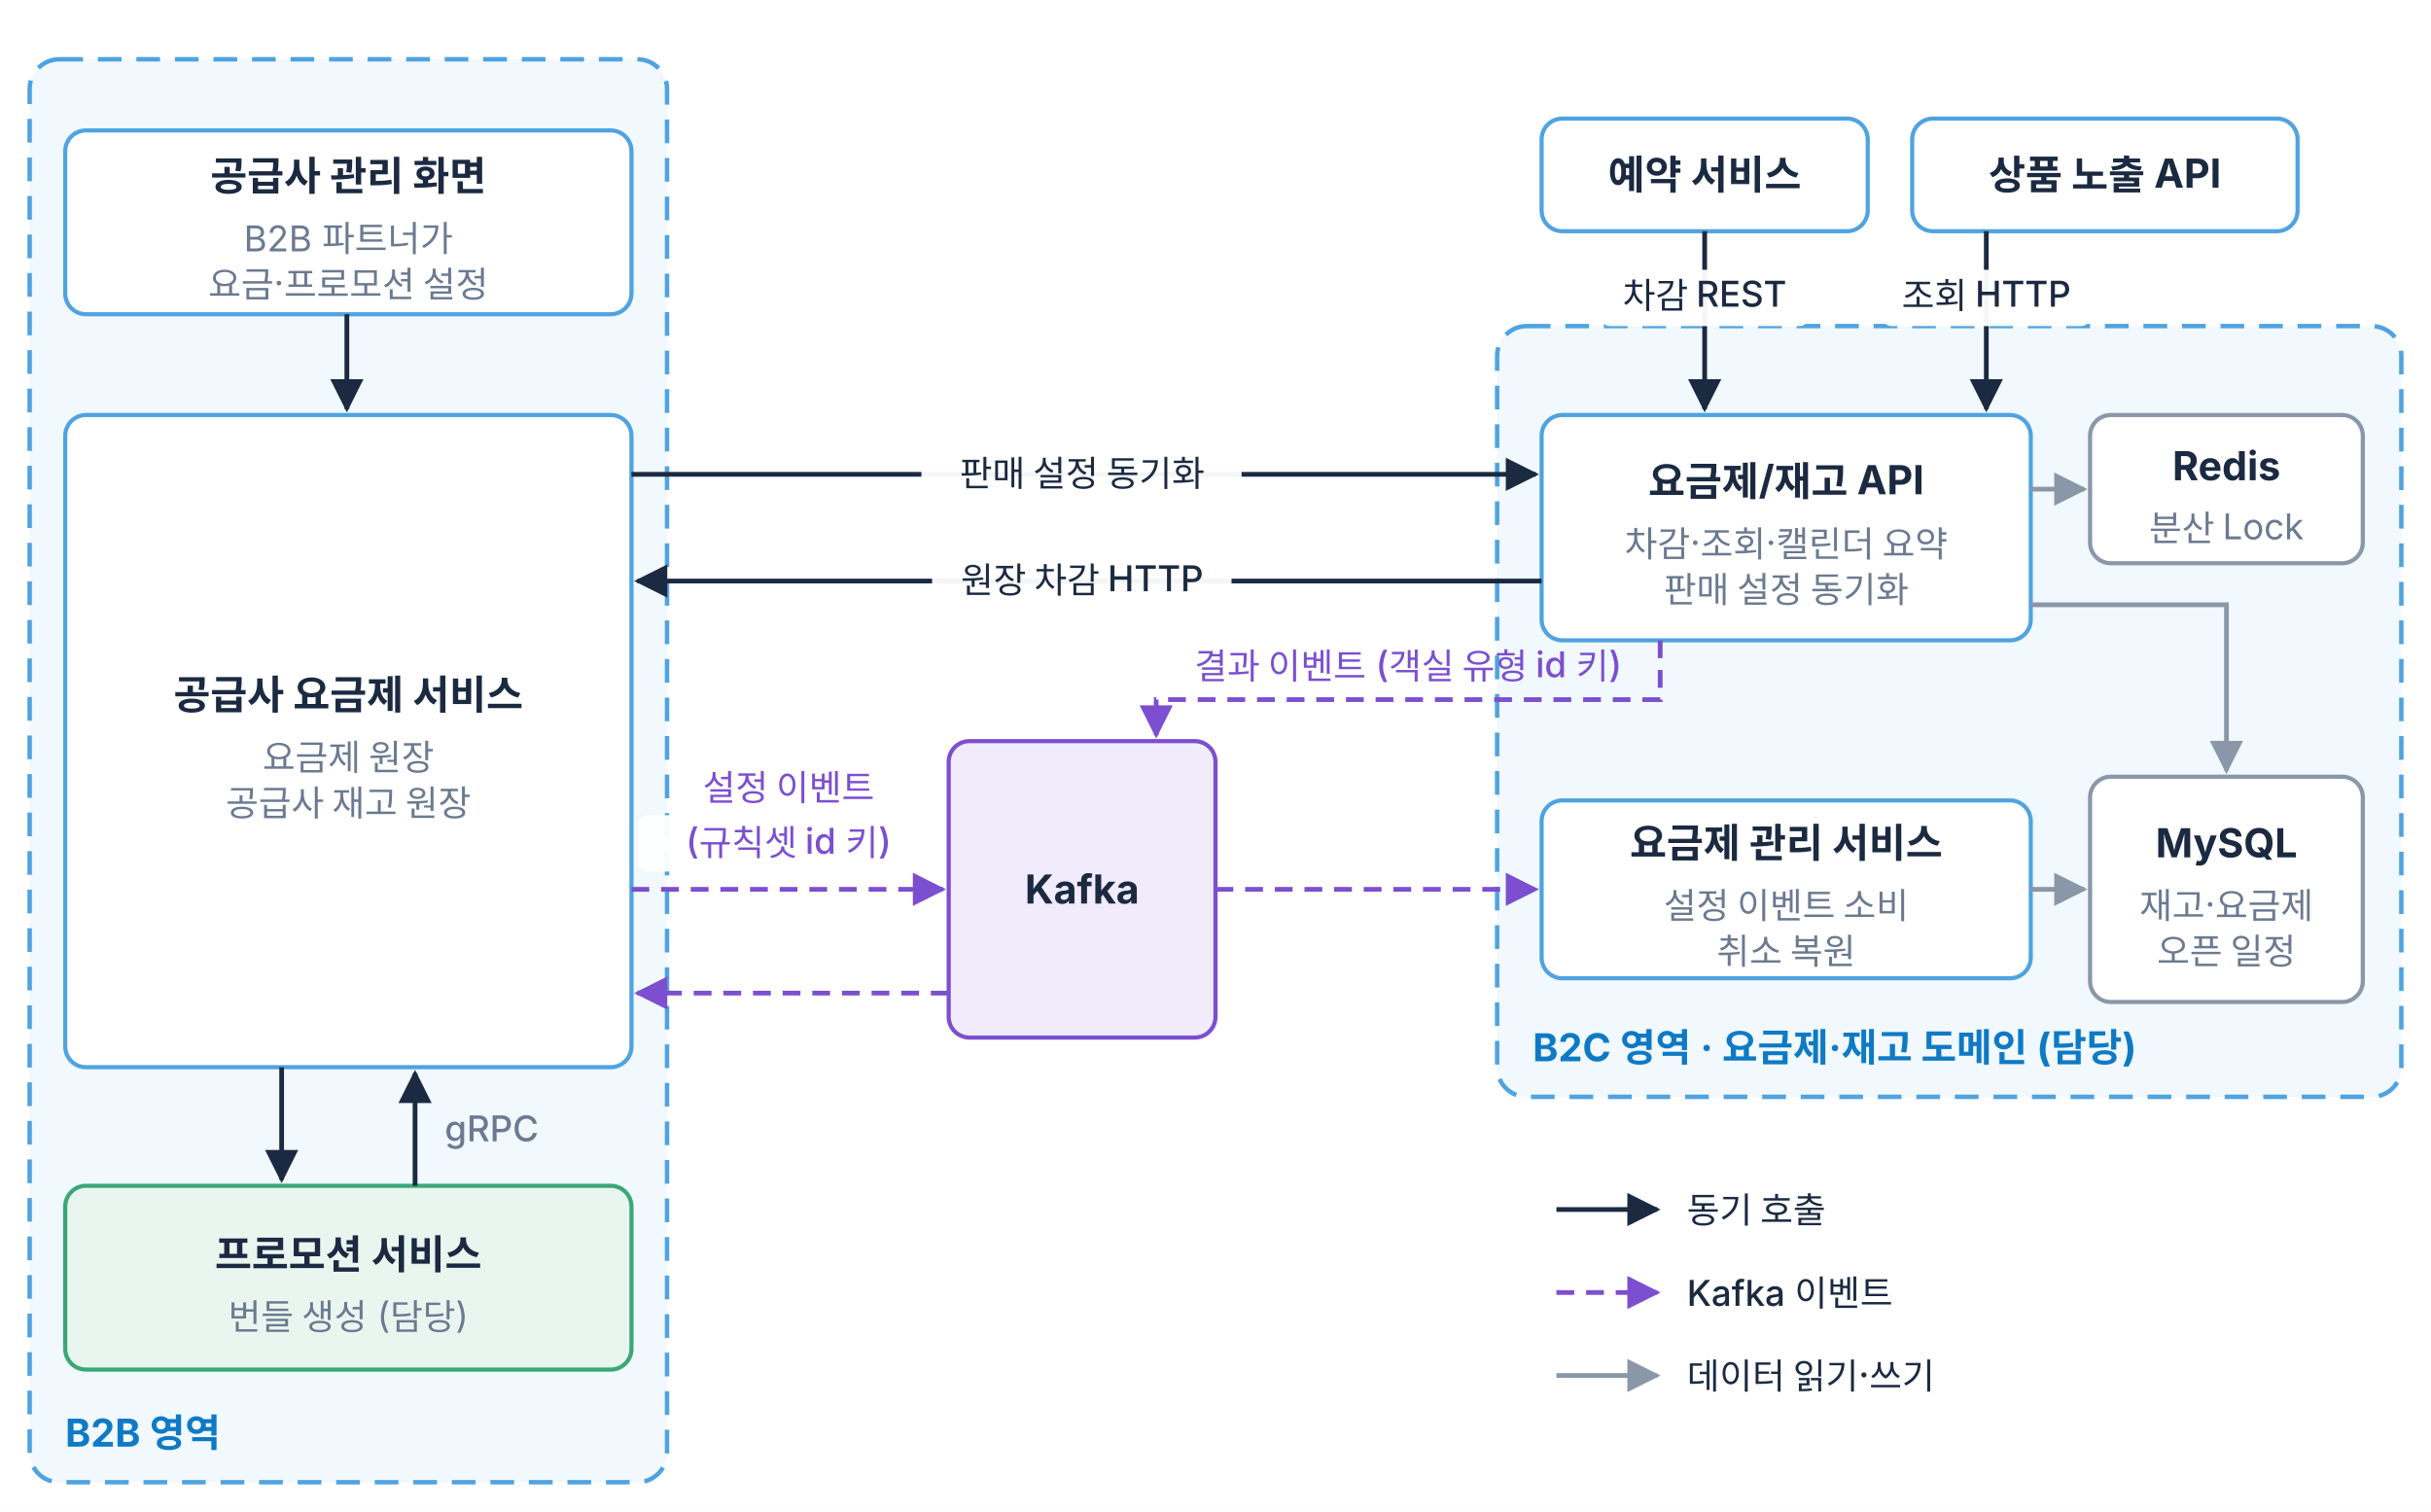
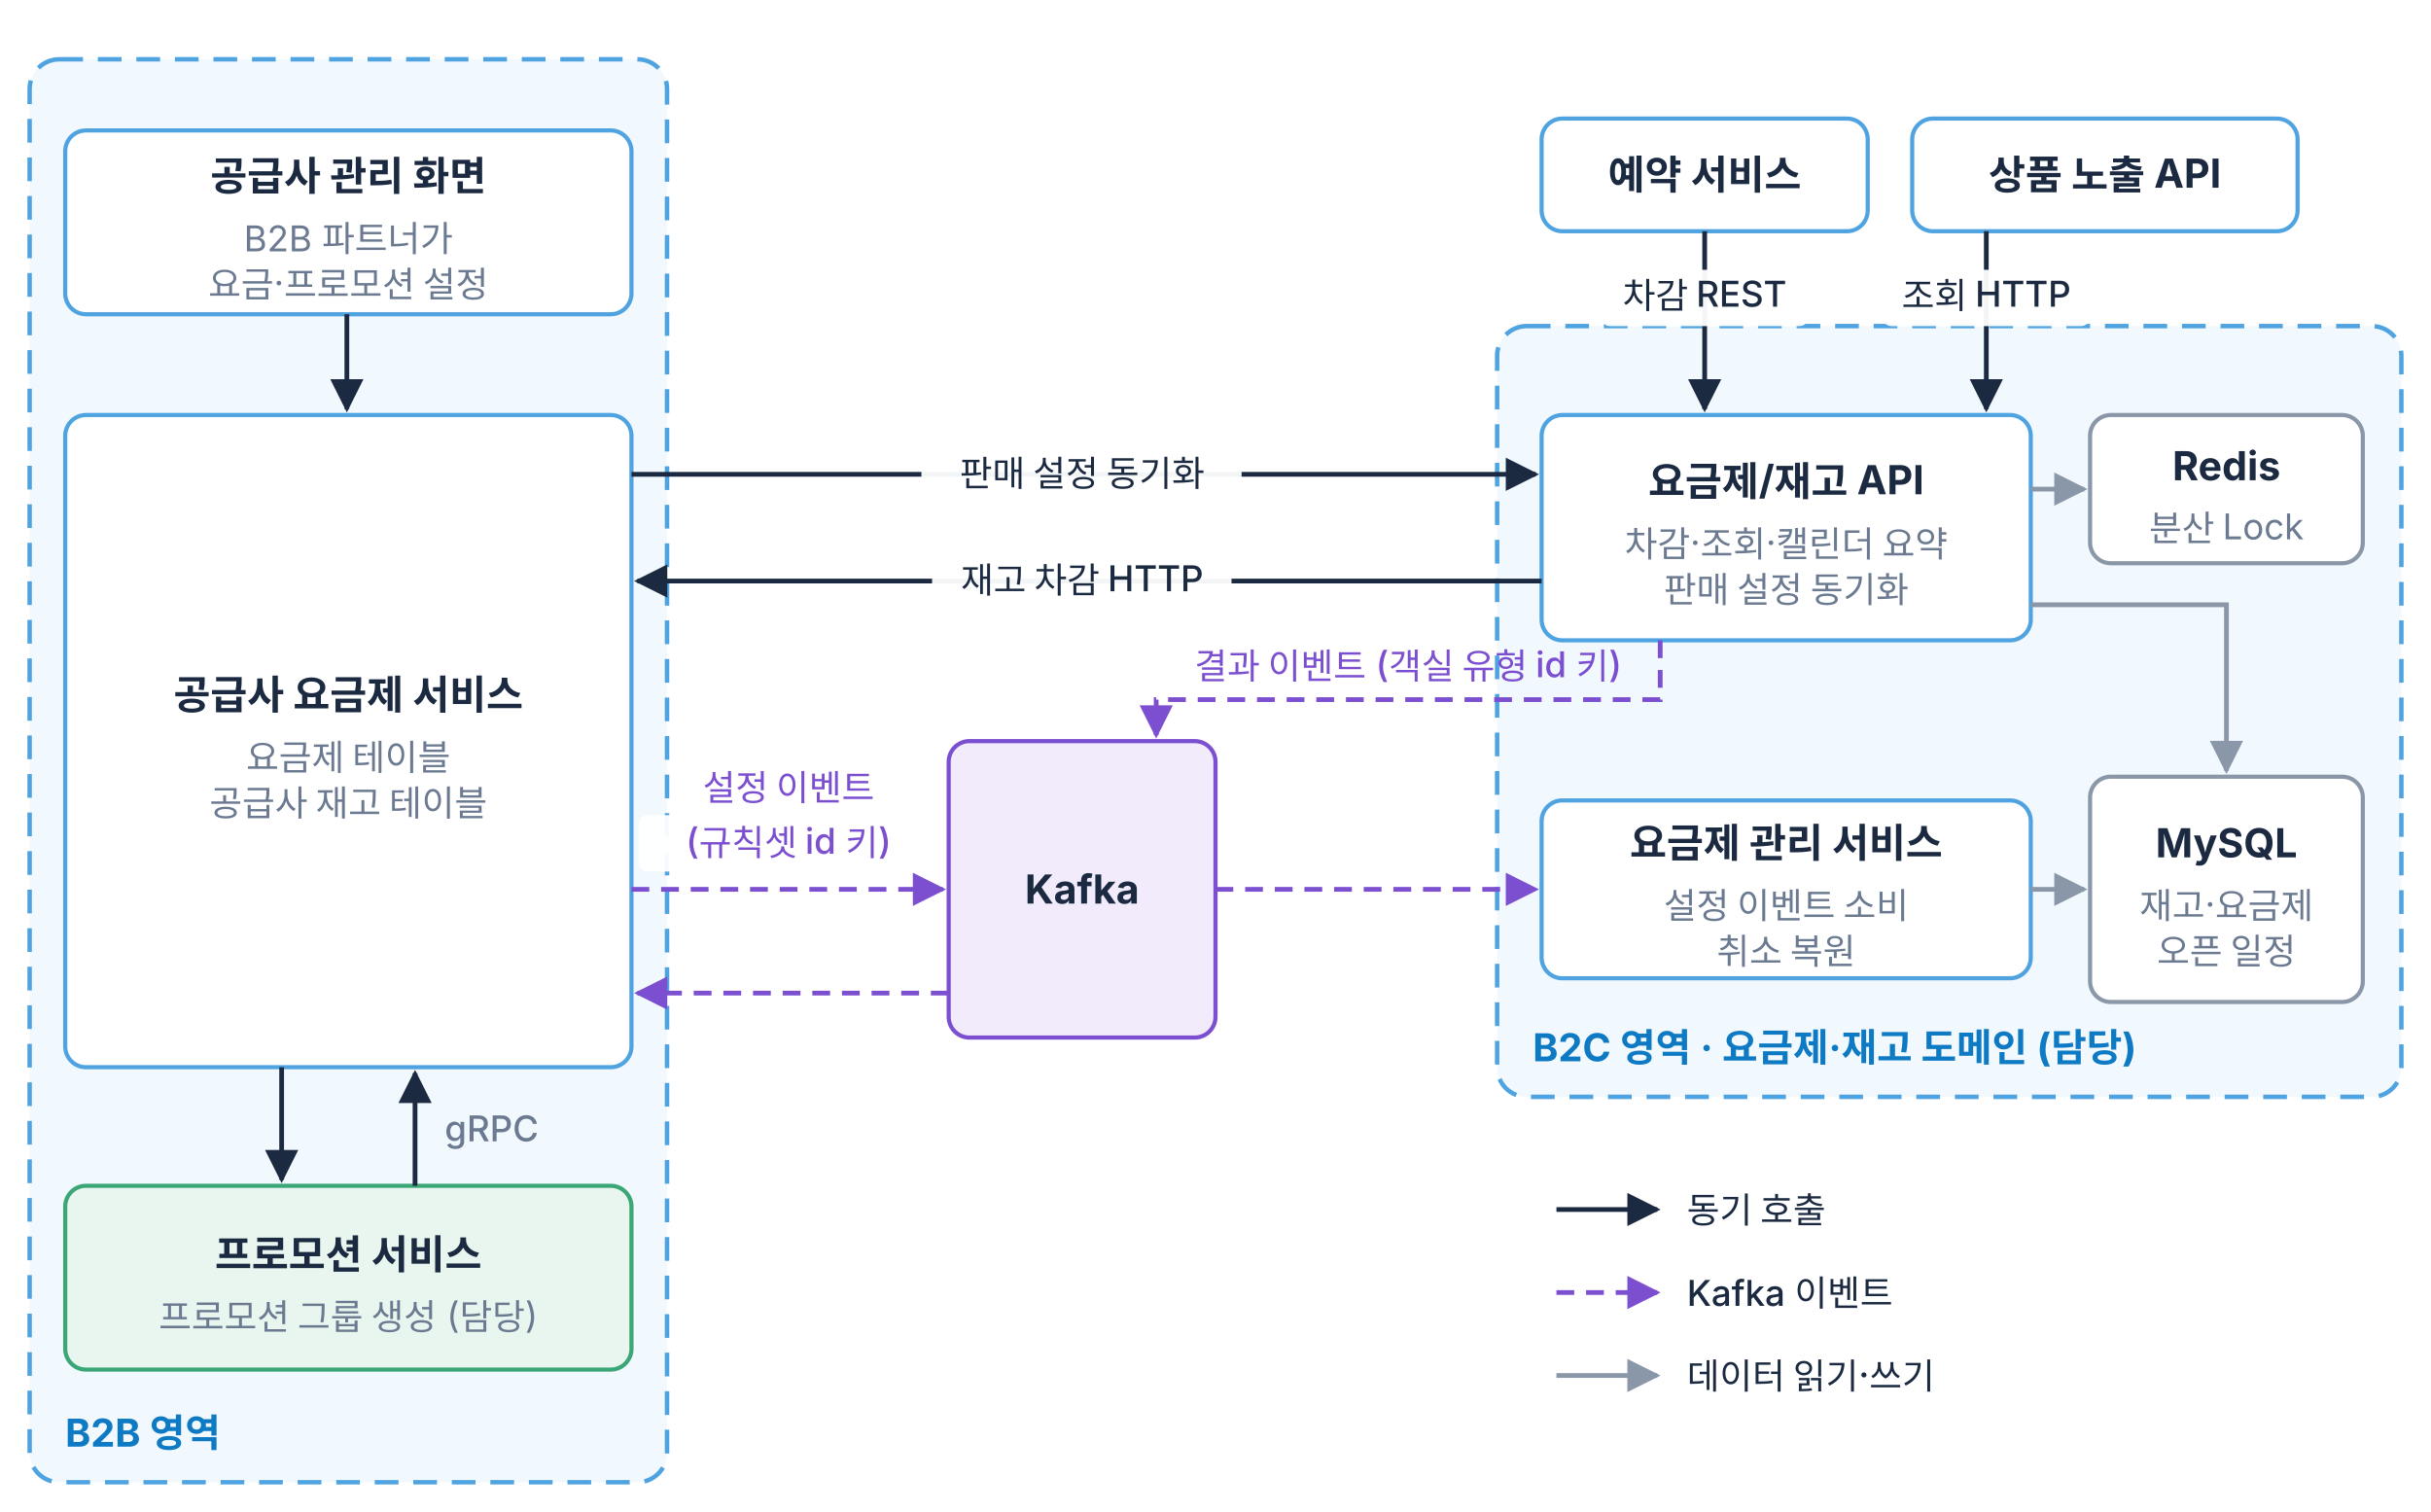
<svg xmlns="http://www.w3.org/2000/svg" viewBox="0 0 820 510" width="100%" font-family="Pretendard, -apple-system, Apple SD Gothic Neo, Malgun Gothic, Noto Sans KR, sans-serif" style="max-width:820px;background:#fff">
  <defs>
    <marker id="arr-ink" viewBox="0 0 10 10" refX="9" refY="5" markerWidth="7" markerHeight="7" orient="auto-start-reverse">
      <path d="M0,0 L10,5 L0,10 z" fill="#1B2A41" />
    </marker>
    <marker id="arr-sky" viewBox="0 0 10 10" refX="9" refY="5" markerWidth="7" markerHeight="7" orient="auto-start-reverse">
      <path d="M0,0 L10,5 L0,10 z" fill="#0E7AC4" />
    </marker>
    <marker id="arr-gray" viewBox="0 0 10 10" refX="9" refY="5" markerWidth="7" markerHeight="7" orient="auto-start-reverse">
      <path d="M0,0 L10,5 L0,10 z" fill="#8A97A8" />
    </marker>
    <marker id="arr-purple" viewBox="0 0 10 10" refX="9" refY="5" markerWidth="7" markerHeight="7" orient="auto-start-reverse">
      <path d="M0,0 L10,5 L0,10 z" fill="#7B4FD0" />
    </marker>
    <marker id="arr-good" viewBox="0 0 10 10" refX="9" refY="5" markerWidth="7" markerHeight="7" orient="auto-start-reverse">
      <path d="M0,0 L10,5 L0,10 z" fill="#3BA776" />
    </marker>
    <marker id="arr-red" viewBox="0 0 10 10" refX="9" refY="5" markerWidth="7" markerHeight="7" orient="auto-start-reverse">
      <path d="M0,0 L10,5 L0,10 z" fill="#D9534F" />
    </marker>
  </defs>
  <rect width="820" height="510" fill="#ffffff" />
  <rect x="10" y="20" width="215" height="480" rx="10" fill="#F1F8FE" stroke="#4FA3E0" stroke-width="1.5" stroke-dasharray="8 5" />
  <text x="22" y="488" text-anchor="start" font-size="13" font-weight="700" fill="#0E7AC4">B2B 영역</text>
  <rect x="505" y="110" width="305" height="260" rx="10" fill="#F1F8FE" stroke="#4FA3E0" stroke-width="1.5" stroke-dasharray="8 5" />
  <text x="517" y="358" text-anchor="start" font-size="13" font-weight="700" fill="#0E7AC4">B2C 영역 · 요금제·재고 도메인 (담당)</text>
  <rect x="22" y="44" width="191" height="62" rx="7" fill="#FFFFFF" stroke="#4FA3E0" stroke-width="1.4" />
  <text x="117.5" y="64.2" text-anchor="middle" font-size="13.5" font-weight="700" fill="#1B2A41">공급사 관리 화면</text>
  <text x="117.5" y="84.8" text-anchor="middle" font-size="12" fill="#6B7A90">B2B 파트너가</text>
  <text x="117.5" y="100.2" text-anchor="middle" font-size="12" fill="#6B7A90">요금·프로모션 설정</text>
  <rect x="22" y="140" width="191" height="220" rx="7" fill="#FFFFFF" stroke="#4FA3E0" stroke-width="1.4" />
  <text x="117.5" y="239.2" text-anchor="middle" font-size="13.5" font-weight="700" fill="#1B2A41">공급사 요금제 서비스</text>
-   <text x="117.5" y="259.8" text-anchor="middle" font-size="12" fill="#6B7A90">요금제 원장</text>
-   <text x="117.5" y="275.2" text-anchor="middle" font-size="12" fill="#6B7A90">공급사 재고 원장</text>
+   <text x="117.5" y="259.8" text-anchor="middle" font-size="12" fill="#6B7A90">요금제 테이블</text>
+   <text x="117.5" y="275.2" text-anchor="middle" font-size="12" fill="#6B7A90">공급사 재고 테이블</text>
  <rect x="22" y="400" width="191" height="62" rx="7" fill="#E8F6EF" stroke="#3BA776" stroke-width="1.4" />
  <text x="117.5" y="428.0" text-anchor="middle" font-size="13.5" font-weight="700" fill="#1B2A41">프로모션 서비스</text>
-   <text x="117.5" y="448.5" text-anchor="middle" font-size="12" fill="#6B7A90">번들 생성 (담당)</text>
+   <text x="117.5" y="448.5" text-anchor="middle" font-size="12" fill="#6B7A90">프로모션 그룹 생성 (담당)</text>
  <path d="M 117 106 L 117 138" fill="none" stroke="#1B2A41" stroke-width="1.6" marker-end="url(#arr-ink)" />
  <path d="M 95 360 L 95 398" fill="none" stroke="#1B2A41" stroke-width="1.6" marker-end="url(#arr-ink)" />
  <path d="M 140 400 L 140 362" fill="none" stroke="#1B2A41" stroke-width="1.6" marker-end="url(#arr-ink)" />
  <text x="150" y="385" text-anchor="start" font-size="12" font-weight="500" fill="#6B7A90">gRPC</text>
  <rect x="520" y="140" width="165" height="76" rx="7" fill="#FFFFFF" stroke="#4FA3E0" stroke-width="1.4" />
  <text x="602.5" y="167.2" text-anchor="middle" font-size="13.5" font-weight="700" fill="#1B2A41">요금제/재고 API</text>
  <text x="602.5" y="187.8" text-anchor="middle" font-size="12" fill="#6B7A90">차감·조회·캘린더 요약</text>
  <text x="602.5" y="203.2" text-anchor="middle" font-size="12" fill="#6B7A90">판매 설정 동기화</text>
  <rect x="520" y="270" width="165" height="60" rx="7" fill="#FFFFFF" stroke="#4FA3E0" stroke-width="1.4" />
  <text x="602.5" y="289.2" text-anchor="middle" font-size="13.5" font-weight="700" fill="#1B2A41">요금제 관리 서비스</text>
  <text x="602.5" y="309.8" text-anchor="middle" font-size="12" fill="#6B7A90">설정 이벤트 소비</text>
  <text x="602.5" y="325.2" text-anchor="middle" font-size="12" fill="#6B7A90">취소 복원</text>
  <rect x="705" y="140" width="92" height="50" rx="7" fill="#FFFFFF" stroke="#8A97A8" stroke-width="1.4" />
  <text x="751.0" y="162.0" text-anchor="middle" font-size="13.5" font-weight="700" fill="#1B2A41">Redis</text>
  <text x="751.0" y="182.5" text-anchor="middle" font-size="12" fill="#6B7A90">분산 Lock</text>
  <rect x="705" y="262" width="92" height="76" rx="7" fill="#FFFFFF" stroke="#8A97A8" stroke-width="1.4" />
  <text x="751.0" y="289.2" text-anchor="middle" font-size="13.5" font-weight="700" fill="#1B2A41">MySQL</text>
  <text x="751.0" y="309.8" text-anchor="middle" font-size="12" fill="#6B7A90">재고·요금제</text>
  <text x="751.0" y="325.2" text-anchor="middle" font-size="12" fill="#6B7A90">오픈 일정</text>
  <path d="M 685 165 L 703 165" fill="none" stroke="#8A97A8" stroke-width="1.6" marker-end="url(#arr-gray)" />
  <path d="M 685 204 L 751 204 L 751 260" fill="none" stroke="#8A97A8" stroke-width="1.6" marker-end="url(#arr-gray)" />
  <path d="M 685 300 L 703 300" fill="none" stroke="#8A97A8" stroke-width="1.6" marker-end="url(#arr-gray)" />
  <rect x="520" y="40" width="110" height="38" rx="7" fill="#FFFFFF" stroke="#4FA3E0" stroke-width="1.4" />
  <text x="575.0" y="63.8" text-anchor="middle" font-size="13.5" font-weight="700" fill="#1B2A41">예약 서비스</text>
  <rect x="645" y="40" width="130" height="38" rx="7" fill="#FFFFFF" stroke="#4FA3E0" stroke-width="1.4" />
  <text x="710.0" y="63.8" text-anchor="middle" font-size="13.5" font-weight="700" fill="#1B2A41">상품 노출 API</text>
  <path d="M 575 78 L 575 138" fill="none" stroke="#1B2A41" stroke-width="1.6" marker-end="url(#arr-ink)" />
  <path d="M 670 78 L 670 138" fill="none" stroke="#1B2A41" stroke-width="1.6" marker-end="url(#arr-ink)" />
  <rect x="540.0" y="91.0" width="70" height="19" fill="#FFFFFF" opacity="0.95" rx="3" />
  <text x="575" y="104" text-anchor="middle" font-size="12" font-weight="500" fill="#1B2A41">차감 REST</text>
  <rect x="635.0" y="91.0" width="70" height="19" fill="#FFFFFF" opacity="0.95" rx="3" />
  <text x="670" y="104" text-anchor="middle" font-size="12" font-weight="500" fill="#1B2A41">조회 HTTP</text>
  <path d="M 213 160 L 518 160" fill="none" stroke="#1B2A41" stroke-width="1.6" marker-end="url(#arr-ink)" />
  <rect x="310.8" y="151.0" width="108" height="19" fill="#FFFFFF" opacity="0.95" rx="3" />
  <text x="365" y="164" text-anchor="middle" font-size="12" font-weight="500" fill="#1B2A41">판매 설정 동기화</text>
  <path d="M 520 196 L 215 196" fill="none" stroke="#1B2A41" stroke-width="1.6" marker-end="url(#arr-ink)" />
  <rect x="314.4" y="187.0" width="101" height="19" fill="#FFFFFF" opacity="0.95" rx="3" />
-   <text x="365" y="200" text-anchor="middle" font-size="12" font-weight="500" fill="#1B2A41">원장 차감 HTTP</text>
+   <text x="365" y="200" text-anchor="middle" font-size="12" font-weight="500" fill="#1B2A41">재고 차감 HTTP</text>
  <rect x="320" y="250" width="90" height="100" rx="7" fill="#F1EBFB" stroke="#7B4FD0" stroke-width="1.4" />
  <text x="365.0" y="304.8" text-anchor="middle" font-size="13.5" font-weight="700" fill="#1B2A41">Kafka</text>
  <path d="M 213 300 L 318 300" fill="none" stroke="#7B4FD0" stroke-width="1.6" stroke-dasharray="6 4" marker-end="url(#arr-purple)" />
  <rect x="227.4" y="257.0" width="77" height="19" fill="#FFFFFF" opacity="0.95" rx="3" />
  <text x="266" y="270" text-anchor="middle" font-size="12" font-weight="500" fill="#7B4FD0">설정 이벤트</text>
  <rect x="215.4" y="275.0" width="101" height="19" fill="#FFFFFF" opacity="0.95" rx="3" />
  <text x="266" y="288" text-anchor="middle" font-size="12" font-weight="500" fill="#7B4FD0">(규칙셋 id 키)</text>
  <path d="M 410 300 L 518 300" fill="none" stroke="#7B4FD0" stroke-width="1.6" stroke-dasharray="6 4" marker-end="url(#arr-purple)" />
  <path d="M 560 216 L 560 236 L 390 236 L 390 248" fill="none" stroke="#7B4FD0" stroke-width="1.6" stroke-dasharray="6 4" marker-end="url(#arr-purple)" />
  <text x="475" y="229" text-anchor="middle" font-size="12" font-weight="500" fill="#7B4FD0">결과 이벤트 (객실 유형 id 키)</text>
  <path d="M 320 335 L 215 335" fill="none" stroke="#7B4FD0" stroke-width="1.6" stroke-dasharray="6 4" marker-end="url(#arr-purple)" />
  <path d="M 525 408 L 559 408" fill="none" stroke="#1B2A41" stroke-width="1.6" marker-end="url(#arr-ink)" />
  <text x="569" y="412.5" text-anchor="start" font-size="12" font-weight="500" fill="#1B2A41">동기 호출</text>
  <path d="M 525 436 L 559 436" fill="none" stroke="#7B4FD0" stroke-width="1.6" stroke-dasharray="6 4" marker-end="url(#arr-purple)" />
  <text x="569" y="440.5" text-anchor="start" font-size="12" font-weight="500" fill="#1B2A41">Kafka 이벤트</text>
  <path d="M 525 464 L 559 464" fill="none" stroke="#8A97A8" stroke-width="1.6" marker-end="url(#arr-gray)" />
  <text x="569" y="468.5" text-anchor="start" font-size="12" font-weight="500" fill="#1B2A41">데이터 읽기·쓰기</text>
</svg>
